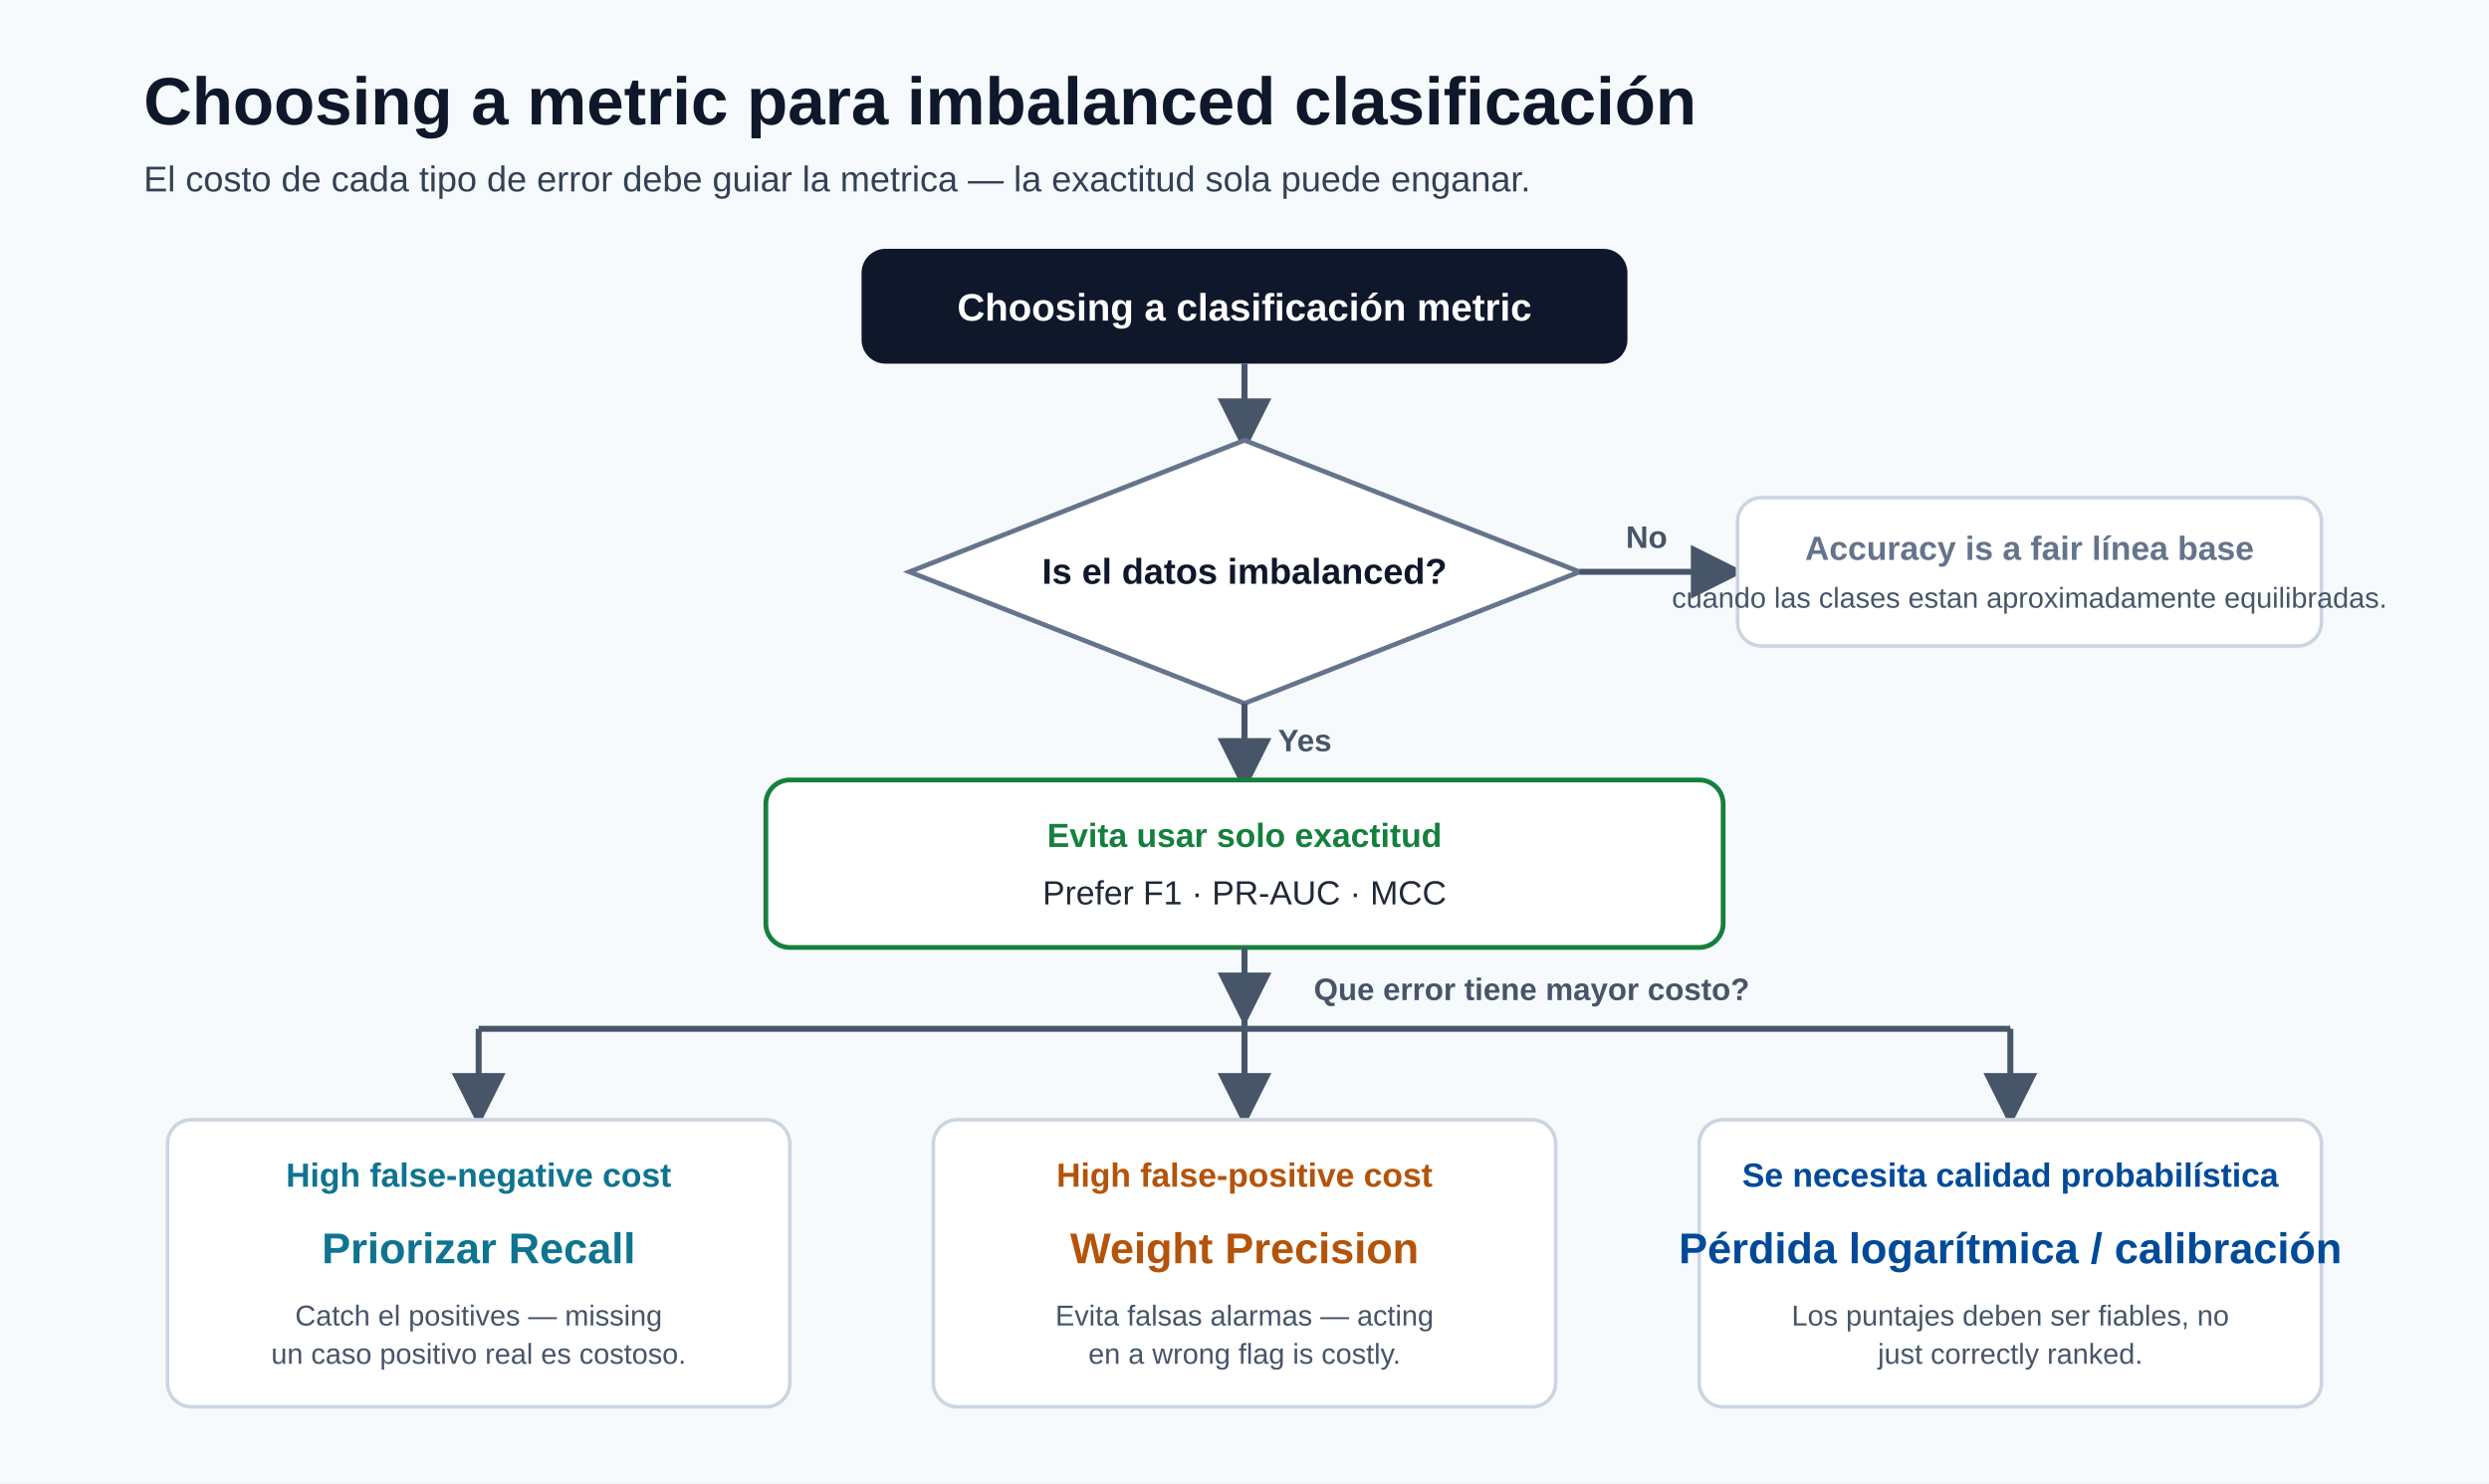
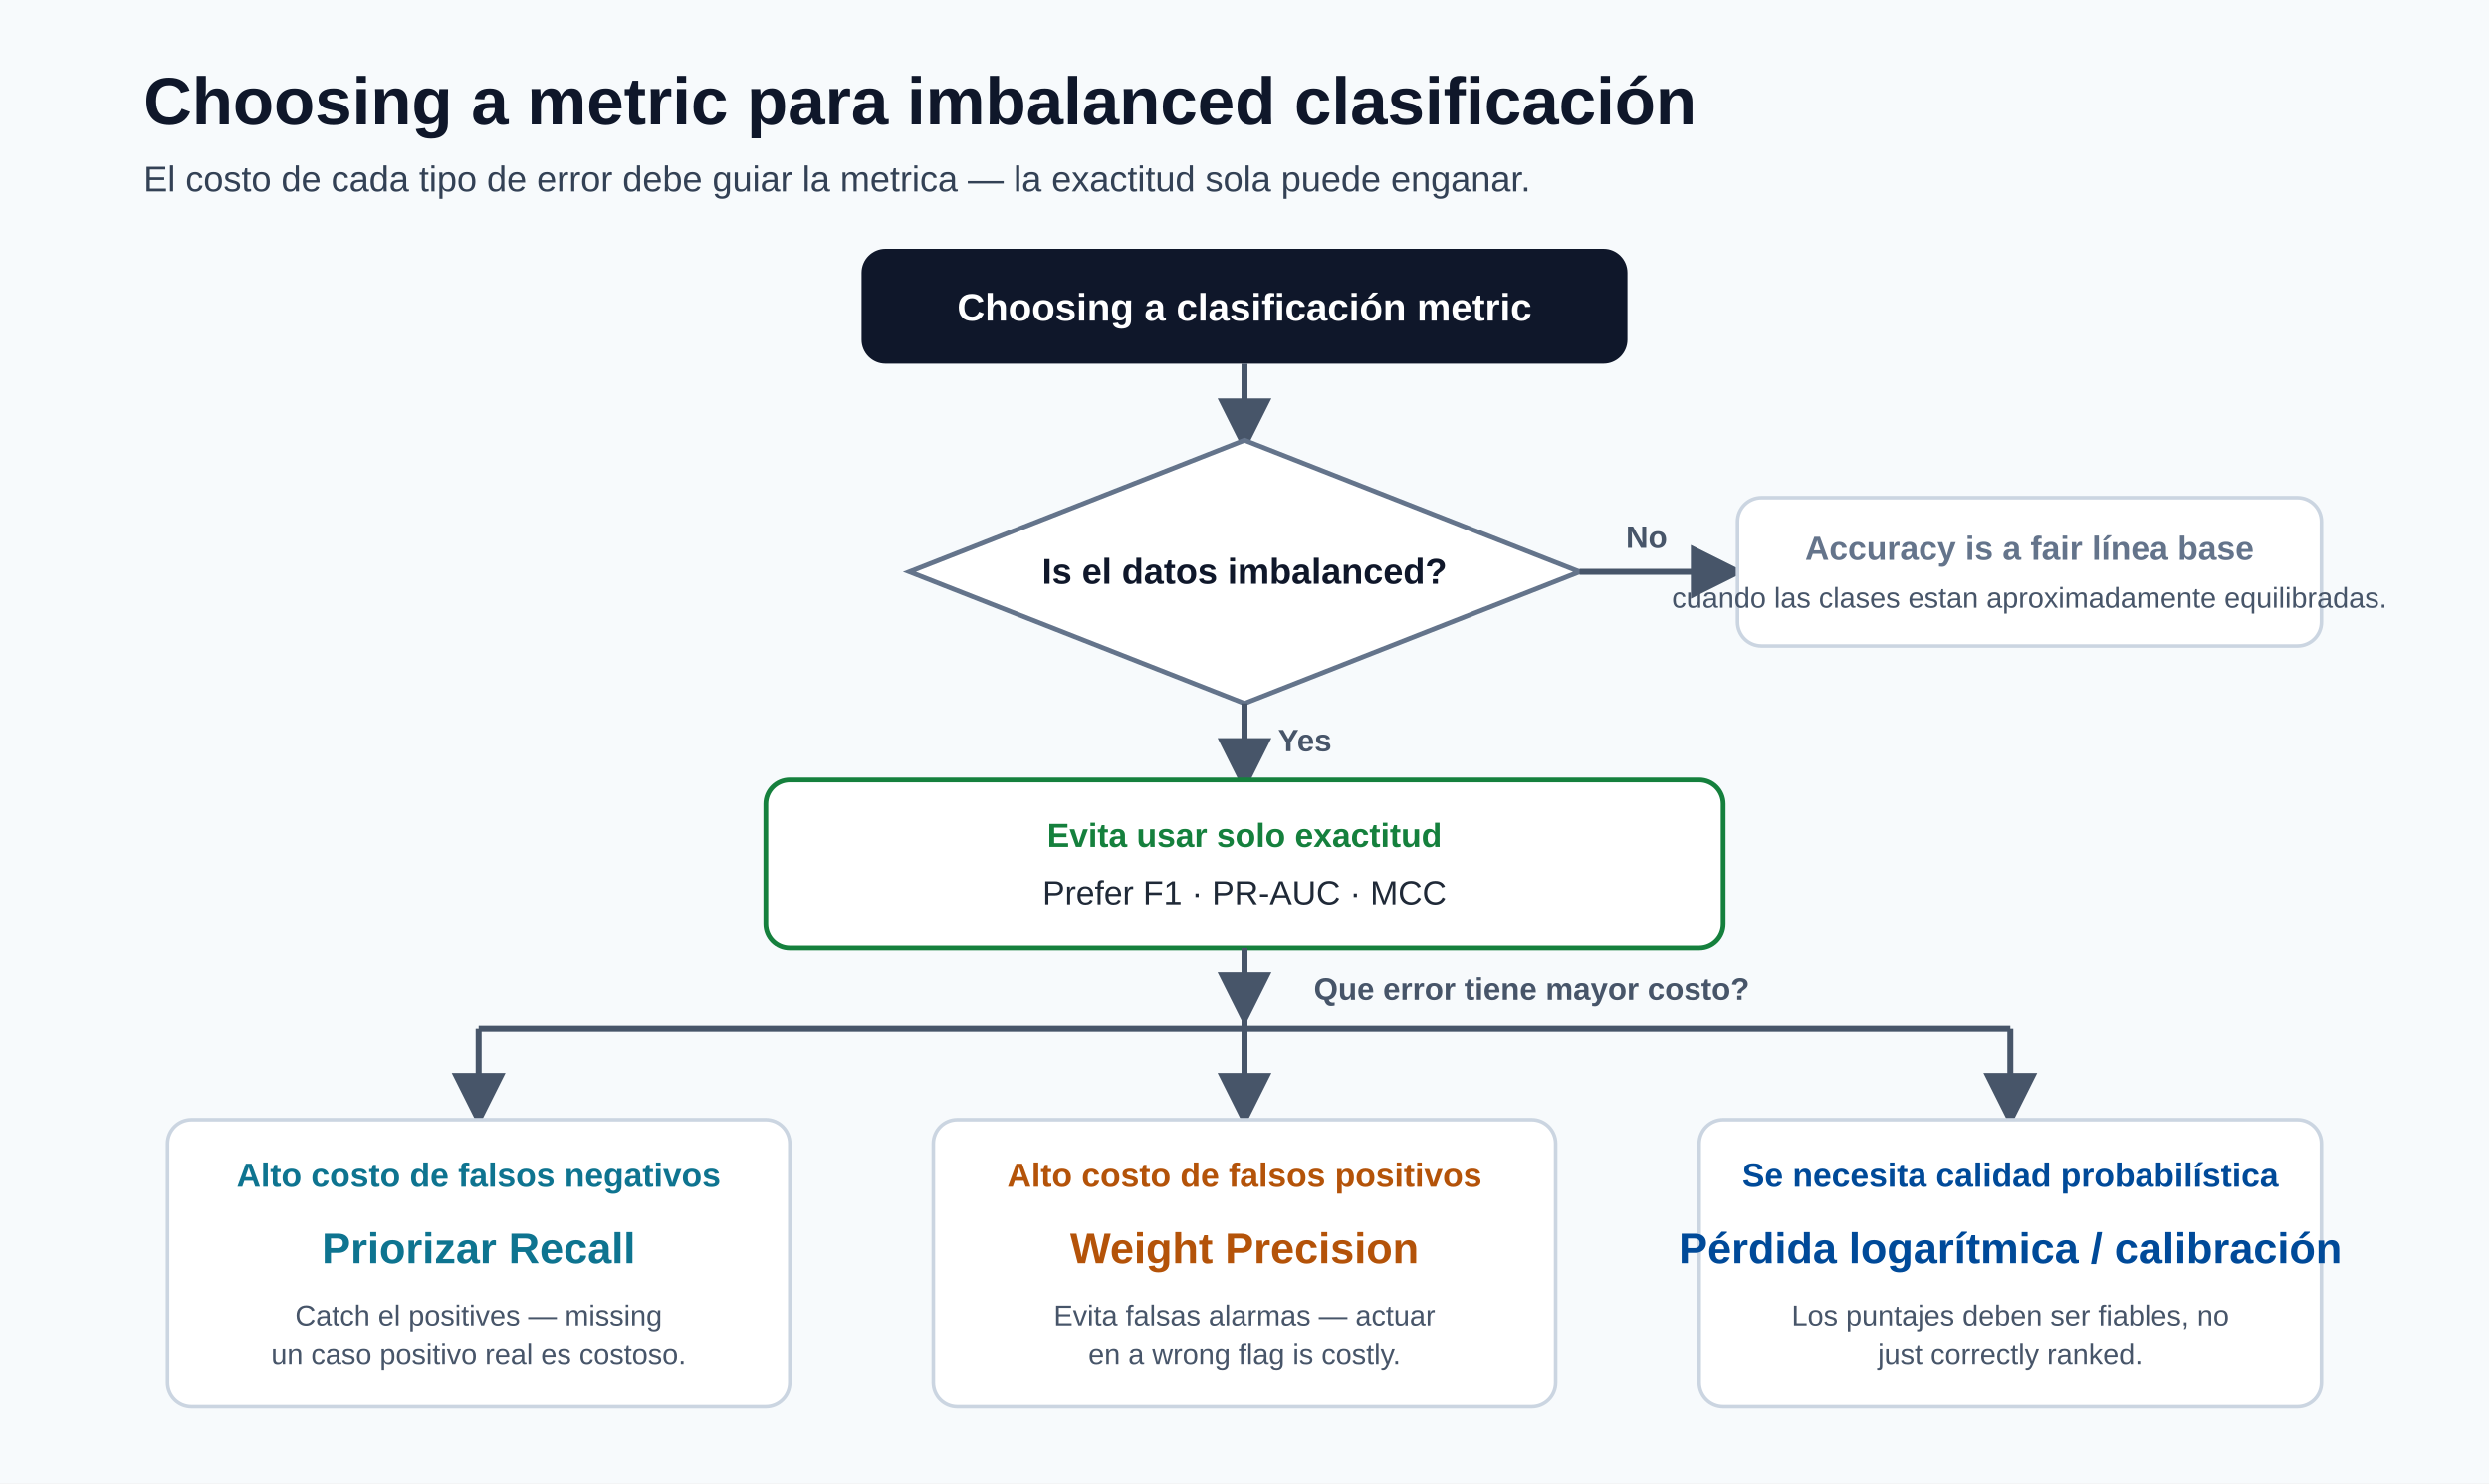
<svg xmlns="http://www.w3.org/2000/svg" width="1040" height="620" viewBox="0 0 1040 620" role="img" aria-labelledby="title desc">
  <defs>
    <style>
      .bg { fill: #f7fafc; }
      .title { fill: #0f172a; font-family: Segoe UI, Arial, sans-serif; font-size: 28px; font-weight: 700; }
      .subtitle { fill: #334155; font-family: Segoe UI, Arial, sans-serif; font-size: 15px; }
      .card { fill: #ffffff; stroke: #cbd5e1; stroke-width: 1.5; }
      .start { fill: #0f172a; }
      .starttxt { font-family: Segoe UI, Arial, sans-serif; font-size: 16px; font-weight: 700; fill: #ffffff; }
      .diamond { fill: #ffffff; stroke: #64748b; stroke-width: 2; }
      .qtxt { font-family: Segoe UI, Arial, sans-serif; font-size: 15px; font-weight: 700; fill: #0f172a; }
      .branch { font-family: Segoe UI, Arial, sans-serif; font-size: 13px; font-weight: 700; fill: #475569; }
      .label { font-family: Segoe UI, Arial, sans-serif; font-size: 14px; fill: #1f2937; }
      .head { font-family: Segoe UI, Arial, sans-serif; font-size: 14px; font-weight: 700; }
      .metric { font-family: Segoe UI, Arial, sans-serif; font-size: 18px; font-weight: 700; }
      .desc2 { font-family: Segoe UI, Arial, sans-serif; font-size: 12px; fill: #475569; }
      .arrow { stroke: #475569; stroke-width: 2.5; fill: none; }
    </style>
    <marker id="ah" markerWidth="9" markerHeight="9" refX="7" refY="4.5" orient="auto">
      <path d="M0,0 L9,4.5 L0,9 z" fill="#475569" />
    </marker>
  </defs>
  <rect class="bg" x="0" y="0" width="1040" height="620" />
  <text class="title" x="60" y="52">Choosing a metric para imbalanced clasificación</text>
  <text class="subtitle" x="60" y="80">El costo de cada tipo de error debe guiar la metrica — la exactitud sola puede enganar.</text>
  <rect class="start" x="360" y="104" width="320" height="48" rx="10" />
  <text class="starttxt" x="520" y="134" text-anchor="middle">Choosing a clasificación metric</text>
  <line class="arrow" x1="520" y1="152" x2="520" y2="184" marker-end="url(#ah)" />
  <polygon class="diamond" points="520,184 660,239 520,294 380,239" />
  <text class="qtxt" x="520" y="244" text-anchor="middle">Is el datos imbalanced?</text>
  <line class="arrow" x1="660" y1="239" x2="724" y2="239" marker-end="url(#ah)" />
  <text class="branch" x="688" y="229" text-anchor="middle">No</text>
  <rect class="card" x="726" y="208" width="244" height="62" rx="10" stroke="#64748b" />
  <text class="head" x="848" y="234" text-anchor="middle" fill="#64748b">Accuracy is a fair línea base</text>
  <text class="desc2" x="848" y="254" text-anchor="middle">cuando las clases estan aproximadamente equilibradas.</text>
  <line class="arrow" x1="520" y1="294" x2="520" y2="326" marker-end="url(#ah)" />
  <text class="branch" x="534" y="314">Yes</text>
  <rect x="320" y="326" width="400" height="70" rx="10" fill="#ffffff" stroke="#15803d" stroke-width="2" />
  <text class="head" x="520" y="354" text-anchor="middle" fill="#15803d" font-size="15">Evita usar solo exactitud</text>
  <text class="label" x="520" y="378" text-anchor="middle">Prefer F1 · PR-AUC · MCC</text>
  <line class="arrow" x1="520" y1="396" x2="520" y2="424" marker-end="url(#ah)" />
  <text class="branch" x="640" y="418" text-anchor="middle">Que error tiene mayor costo?</text>
  <path class="arrow" d="M200,430 L840,430" />
  <line x1="520" y1="424" x2="520" y2="430" class="arrow" />
  <line class="arrow" x1="200" y1="430" x2="200" y2="466" marker-end="url(#ah)" />
  <line class="arrow" x1="520" y1="430" x2="520" y2="466" marker-end="url(#ah)" />
  <line class="arrow" x1="840" y1="430" x2="840" y2="466" marker-end="url(#ah)" />
  <rect class="card" x="70" y="468" width="260" height="120" rx="10" stroke="#0e7490" />
-   <text class="head" x="200" y="496" text-anchor="middle" fill="#0e7490">High false-negative cost</text>
+   <text class="head" x="200" y="496" text-anchor="middle" fill="#0e7490">Alto costo de falsos negativos</text>
  <text class="metric" x="200" y="528" text-anchor="middle" fill="#0e7490">Priorizar Recall</text>
  <text class="desc2" x="200" y="554" text-anchor="middle">Catch el positives — missing</text>
  <text class="desc2" x="200" y="570" text-anchor="middle">un caso positivo real es costoso.</text>
  <rect class="card" x="390" y="468" width="260" height="120" rx="10" stroke="#b45309" />
-   <text class="head" x="520" y="496" text-anchor="middle" fill="#b45309">High false-positive cost</text>
+   <text class="head" x="520" y="496" text-anchor="middle" fill="#b45309">Alto costo de falsos positivos</text>
  <text class="metric" x="520" y="528" text-anchor="middle" fill="#b45309">Weight Precision</text>
-   <text class="desc2" x="520" y="554" text-anchor="middle">Evita falsas alarmas — acting</text>
+   <text class="desc2" x="520" y="554" text-anchor="middle">Evita falsas alarmas — actuar</text>
  <text class="desc2" x="520" y="570" text-anchor="middle">en a wrong flag is costly.</text>
  <rect class="card" x="710" y="468" width="260" height="120" rx="10" stroke="#004a99" />
  <text class="head" x="840" y="496" text-anchor="middle" fill="#004a99">Se necesita calidad probabilística</text>
  <text class="metric" x="840" y="528" text-anchor="middle" fill="#004a99">Pérdida logarítmica / calibración</text>
  <text class="desc2" x="840" y="554" text-anchor="middle">Los puntajes deben ser fiables, no</text>
  <text class="desc2" x="840" y="570" text-anchor="middle">just correctly ranked.</text>
</svg>
